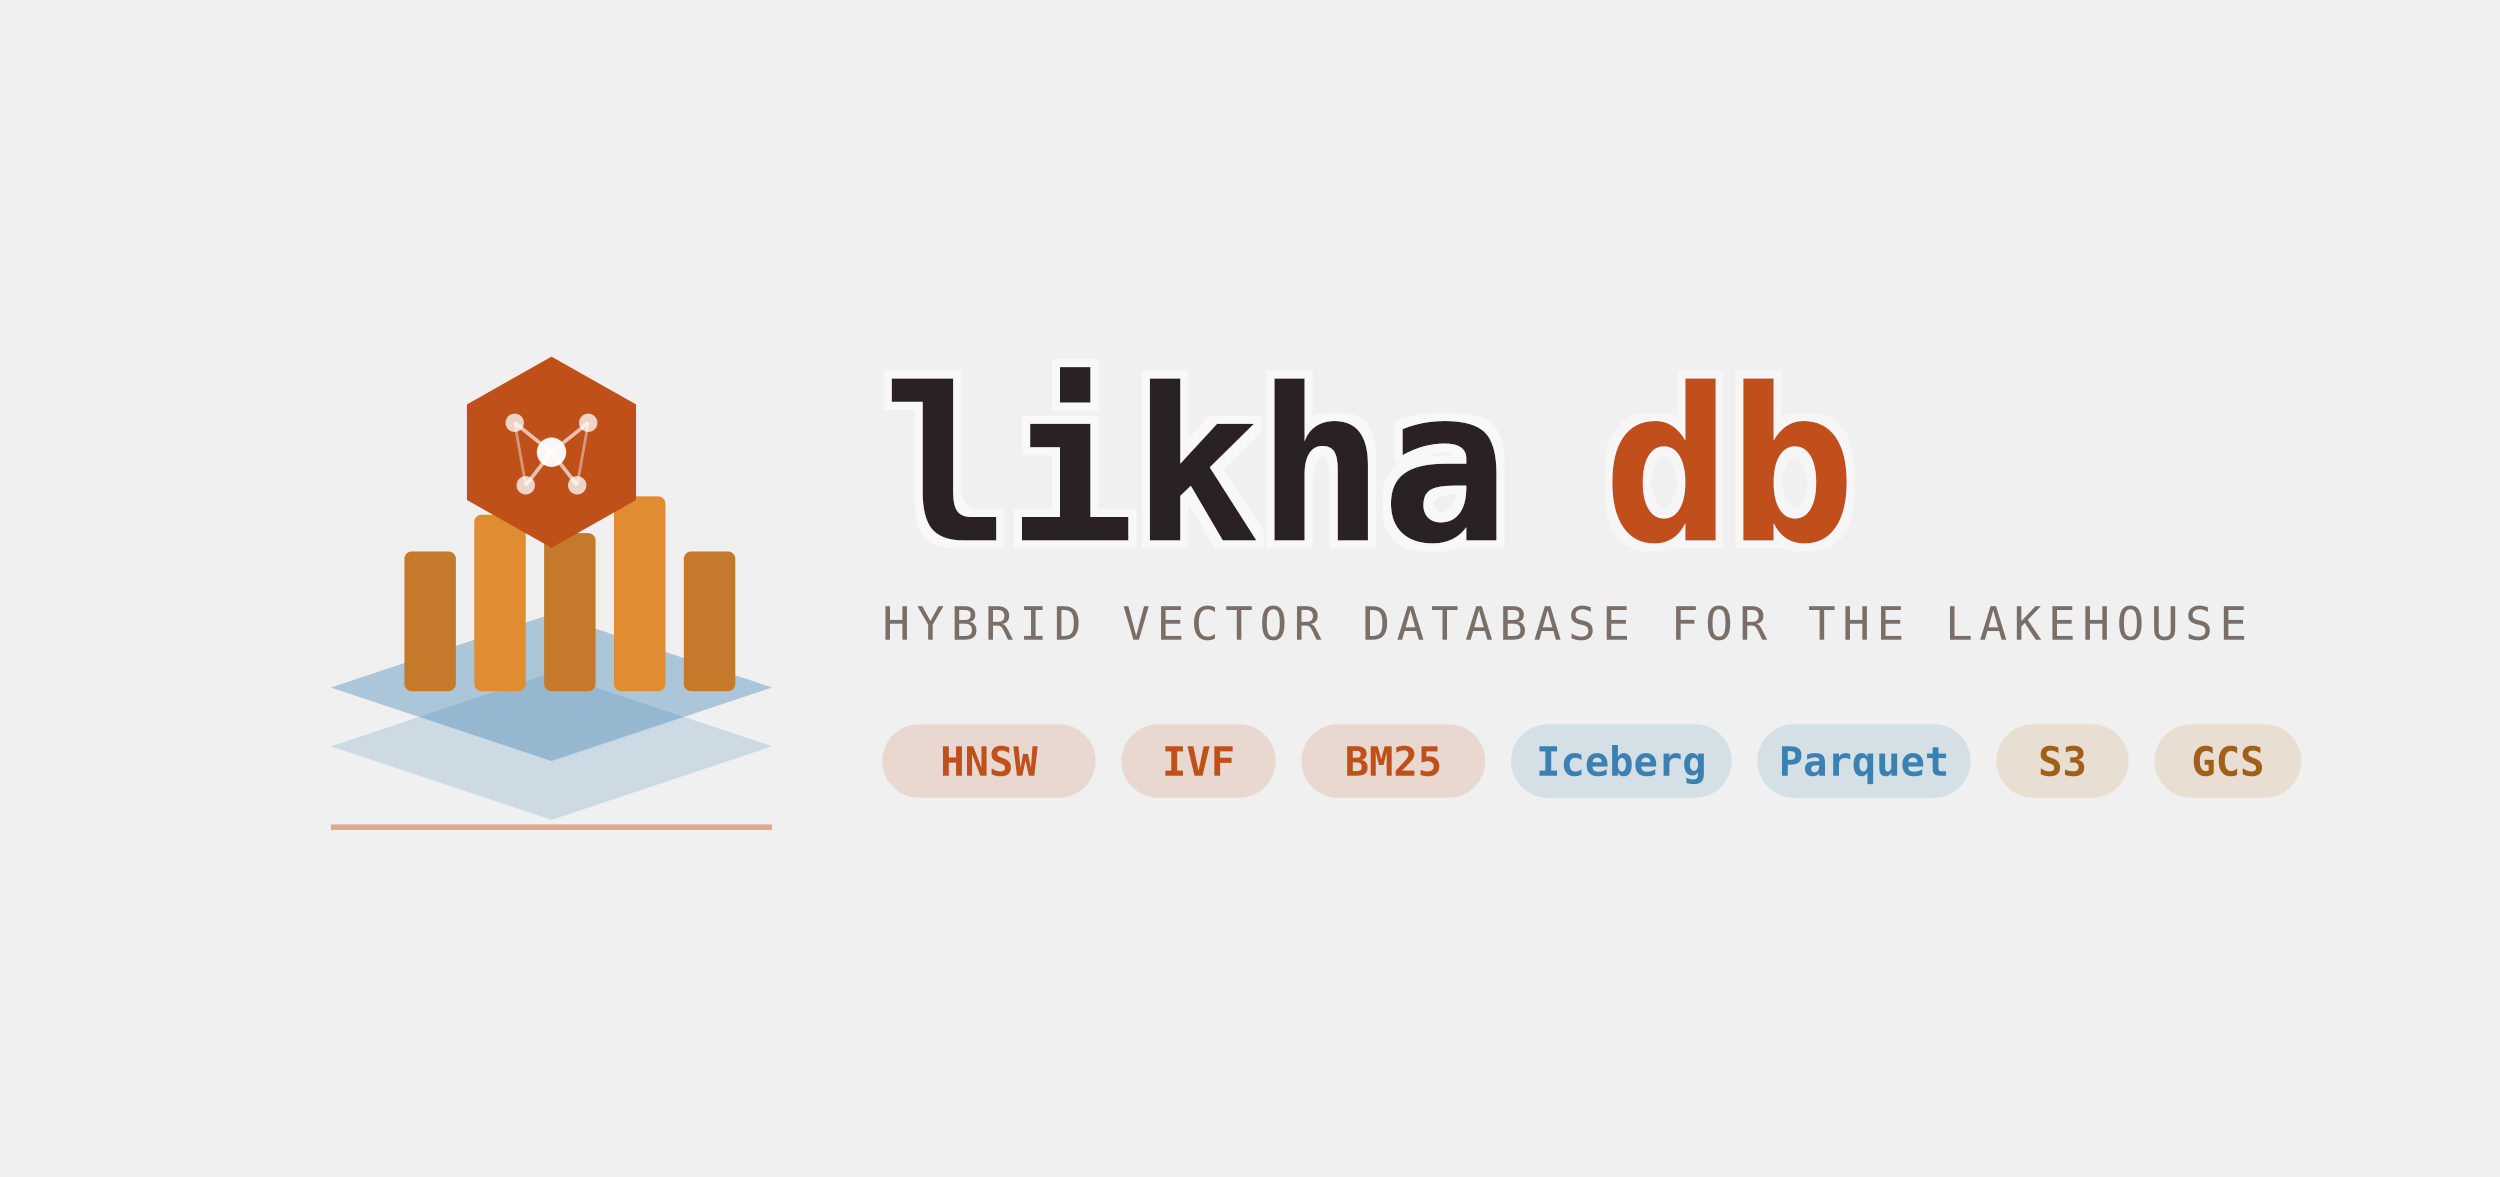
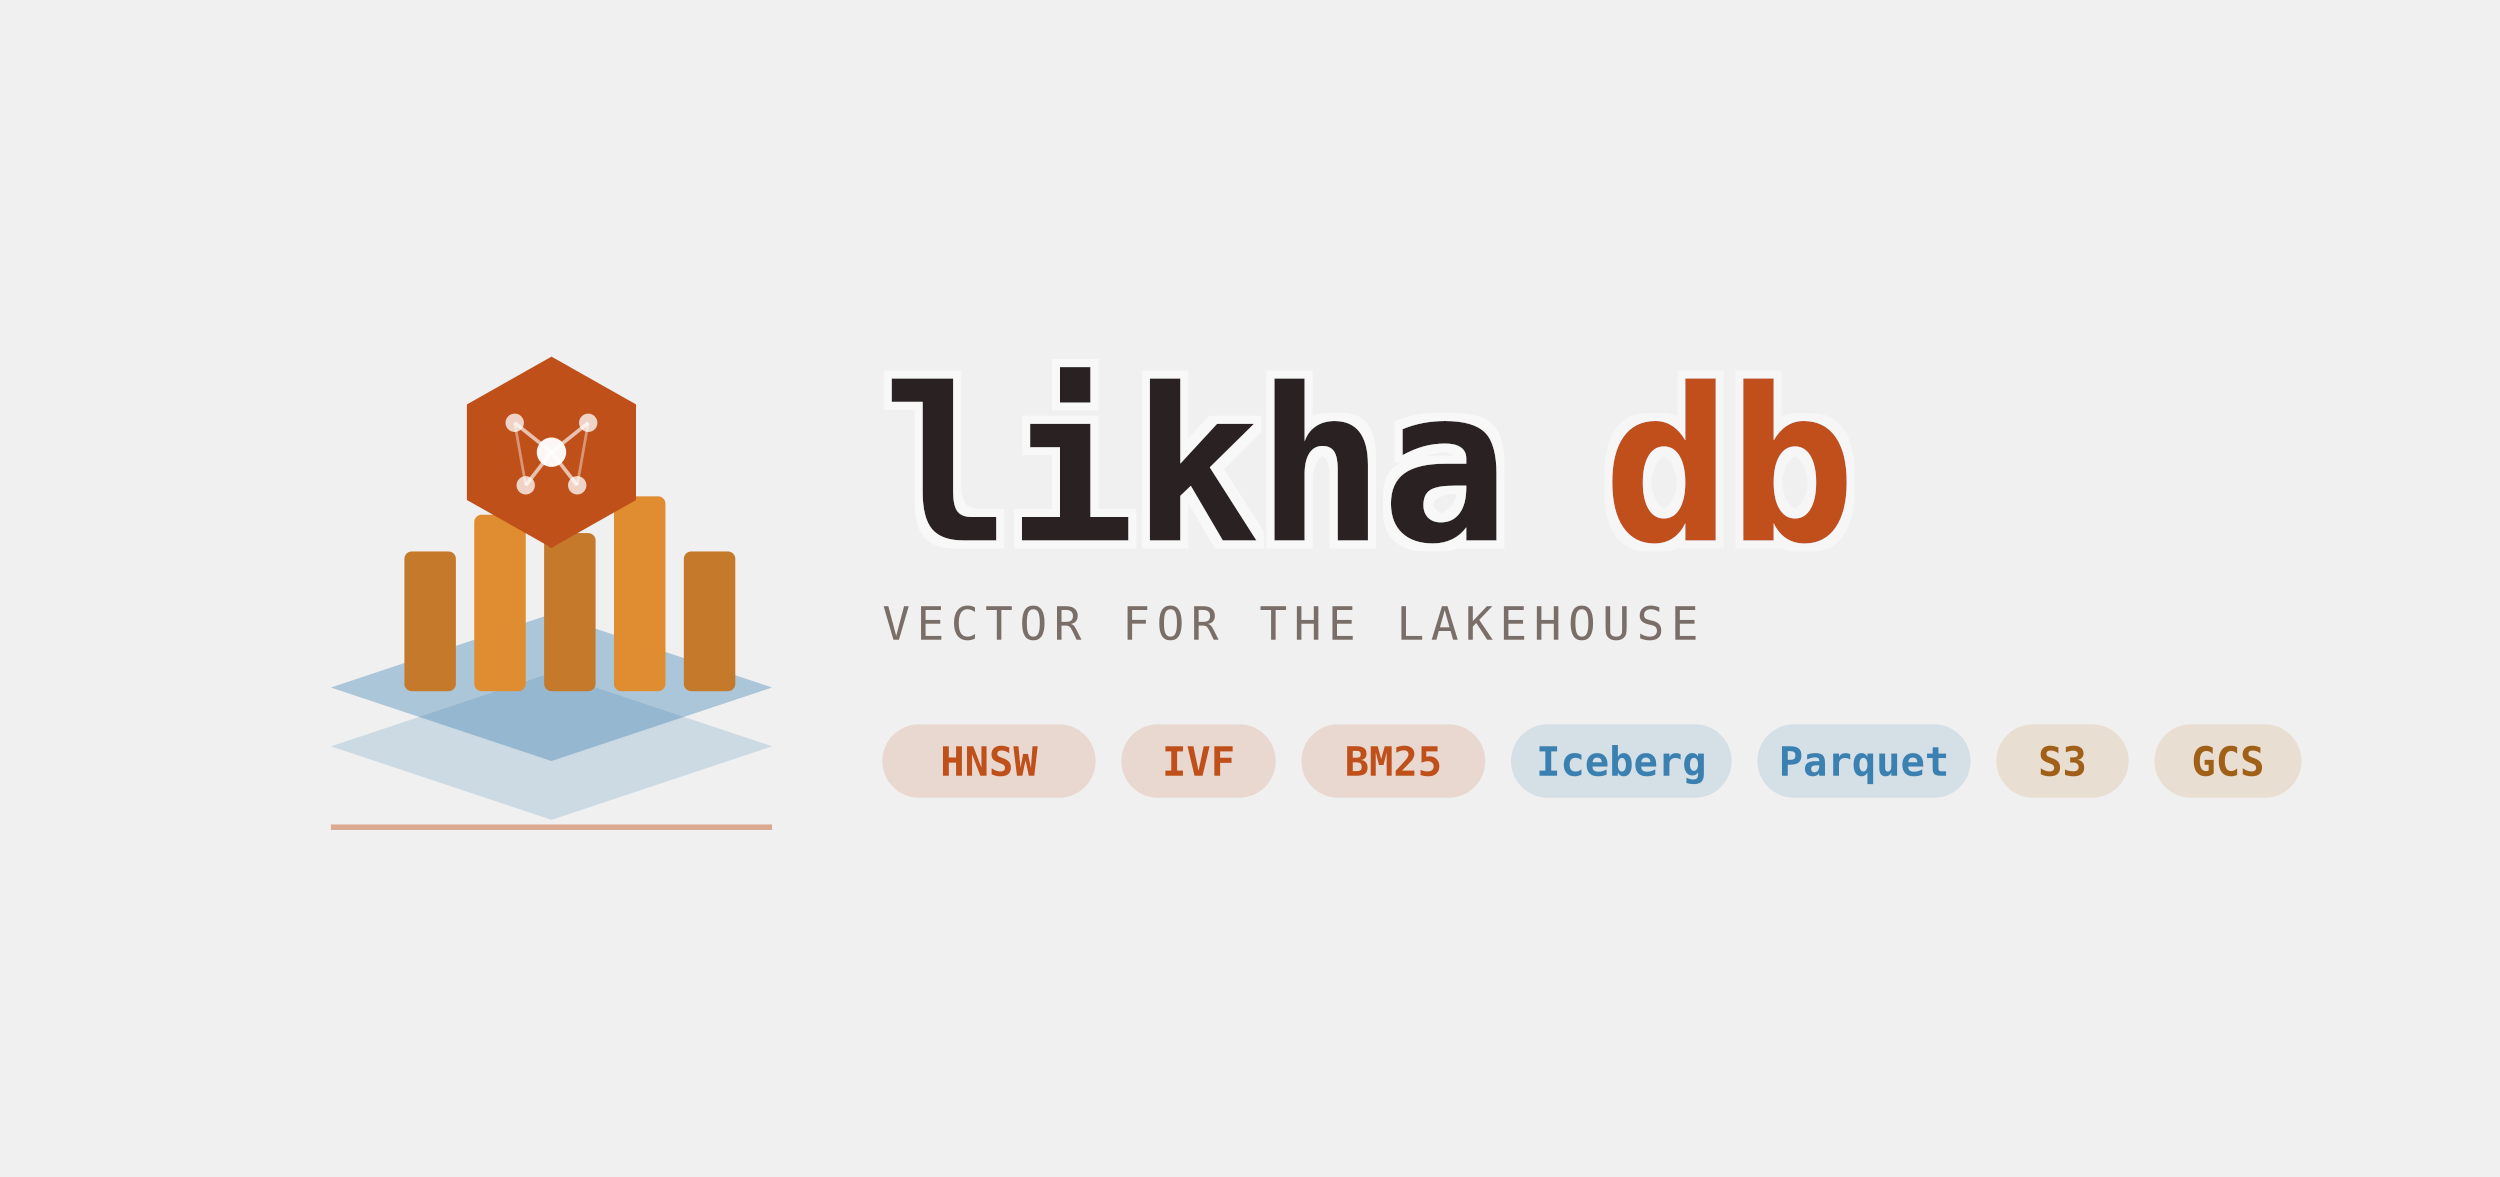
<svg xmlns="http://www.w3.org/2000/svg" width="100%" viewBox="0 0 680 320" role="img" style="">
  <defs>
    <filter id="halo" x="-8%" y="-20%" width="116%" height="140%">
      <feMorphology in="SourceAlpha" operator="dilate" radius="2" result="expanded" />
      <feFlood flood-color="#ffffff" flood-opacity="0.55" result="white" />
      <feComposite in="white" in2="expanded" operator="in" result="whiteHalo" />
      <feMerge>
        <feMergeNode in="whiteHalo" />
        <feMergeNode in="SourceGraphic" />
      </feMerge>
    </filter>
    <filter id="halo-db" x="-8%" y="-20%" width="116%" height="140%">
      <feMorphology in="SourceAlpha" operator="dilate" radius="2" result="expanded" />
      <feFlood flood-color="#ffffff" flood-opacity="0.40" result="white" />
      <feComposite in="white" in2="expanded" operator="in" result="whiteHalo" />
      <feMerge>
        <feMergeNode in="whiteHalo" />
        <feMergeNode in="SourceGraphic" />
      </feMerge>
    </filter>
  </defs>
  <polygon points="90,187 150,167 210,187 150,207" fill="#3a80b0" opacity="0.38" style="fill:rgb(58, 128, 176);stroke:none;color:rgb(0, 0, 0);stroke-width:1px;stroke-linecap:butt;stroke-linejoin:miter;opacity:0.38;font-family:&quot;Anthropic Sans&quot;, -apple-system, &quot;system-ui&quot;, &quot;Segoe UI&quot;, sans-serif;font-size:16px;font-weight:400;text-anchor:start;dominant-baseline:auto" />
  <polygon points="90,203 150,183 210,203 150,223" fill="#3a80b0" opacity="0.20" style="fill:rgb(58, 128, 176);stroke:none;color:rgb(0, 0, 0);stroke-width:1px;stroke-linecap:butt;stroke-linejoin:miter;opacity:0.2;font-family:&quot;Anthropic Sans&quot;, -apple-system, &quot;system-ui&quot;, &quot;Segoe UI&quot;, sans-serif;font-size:16px;font-weight:400;text-anchor:start;dominant-baseline:auto" />
  <rect x="110" y="150" width="14" height="38" rx="2" fill="#c47a2a" style="fill:rgb(196, 122, 42);stroke:none;color:rgb(0, 0, 0);stroke-width:1px;stroke-linecap:butt;stroke-linejoin:miter;opacity:1;font-family:&quot;Anthropic Sans&quot;, -apple-system, &quot;system-ui&quot;, &quot;Segoe UI&quot;, sans-serif;font-size:16px;font-weight:400;text-anchor:start;dominant-baseline:auto" />
  <rect x="129" y="140" width="14" height="48" rx="2" fill="#e08c30" style="fill:rgb(224, 140, 48);stroke:none;color:rgb(0, 0, 0);stroke-width:1px;stroke-linecap:butt;stroke-linejoin:miter;opacity:1;font-family:&quot;Anthropic Sans&quot;, -apple-system, &quot;system-ui&quot;, &quot;Segoe UI&quot;, sans-serif;font-size:16px;font-weight:400;text-anchor:start;dominant-baseline:auto" />
  <rect x="148" y="145" width="14" height="43" rx="2" fill="#c47a2a" style="fill:rgb(196, 122, 42);stroke:none;color:rgb(0, 0, 0);stroke-width:1px;stroke-linecap:butt;stroke-linejoin:miter;opacity:1;font-family:&quot;Anthropic Sans&quot;, -apple-system, &quot;system-ui&quot;, &quot;Segoe UI&quot;, sans-serif;font-size:16px;font-weight:400;text-anchor:start;dominant-baseline:auto" />
  <rect x="167" y="135" width="14" height="53" rx="2" fill="#e08c30" style="fill:rgb(224, 140, 48);stroke:none;color:rgb(0, 0, 0);stroke-width:1px;stroke-linecap:butt;stroke-linejoin:miter;opacity:1;font-family:&quot;Anthropic Sans&quot;, -apple-system, &quot;system-ui&quot;, &quot;Segoe UI&quot;, sans-serif;font-size:16px;font-weight:400;text-anchor:start;dominant-baseline:auto" />
  <rect x="186" y="150" width="14" height="38" rx="2" fill="#c47a2a" style="fill:rgb(196, 122, 42);stroke:none;color:rgb(0, 0, 0);stroke-width:1px;stroke-linecap:butt;stroke-linejoin:miter;opacity:1;font-family:&quot;Anthropic Sans&quot;, -apple-system, &quot;system-ui&quot;, &quot;Segoe UI&quot;, sans-serif;font-size:16px;font-weight:400;text-anchor:start;dominant-baseline:auto" />
  <polygon points="150,97 173,110 173,136 150,149 127,136 127,110" fill="#c0501a" style="fill:rgb(192, 80, 26);stroke:none;color:rgb(0, 0, 0);stroke-width:1px;stroke-linecap:butt;stroke-linejoin:miter;opacity:1;font-family:&quot;Anthropic Sans&quot;, -apple-system, &quot;system-ui&quot;, &quot;Segoe UI&quot;, sans-serif;font-size:16px;font-weight:400;text-anchor:start;dominant-baseline:auto" />
  <circle cx="150" cy="123" r="4" fill="#fff" opacity="0.95" style="fill:rgb(255, 255, 255);stroke:none;color:rgb(0, 0, 0);stroke-width:1px;stroke-linecap:butt;stroke-linejoin:miter;opacity:0.95;font-family:&quot;Anthropic Sans&quot;, -apple-system, &quot;system-ui&quot;, &quot;Segoe UI&quot;, sans-serif;font-size:16px;font-weight:400;text-anchor:start;dominant-baseline:auto" />
  <circle cx="140" cy="115" r="2.5" fill="#fff" opacity="0.75" style="fill:rgb(255, 255, 255);stroke:none;color:rgb(0, 0, 0);stroke-width:1px;stroke-linecap:butt;stroke-linejoin:miter;opacity:0.75;font-family:&quot;Anthropic Sans&quot;, -apple-system, &quot;system-ui&quot;, &quot;Segoe UI&quot;, sans-serif;font-size:16px;font-weight:400;text-anchor:start;dominant-baseline:auto" />
  <circle cx="160" cy="115" r="2.5" fill="#fff" opacity="0.75" style="fill:rgb(255, 255, 255);stroke:none;color:rgb(0, 0, 0);stroke-width:1px;stroke-linecap:butt;stroke-linejoin:miter;opacity:0.75;font-family:&quot;Anthropic Sans&quot;, -apple-system, &quot;system-ui&quot;, &quot;Segoe UI&quot;, sans-serif;font-size:16px;font-weight:400;text-anchor:start;dominant-baseline:auto" />
  <circle cx="143" cy="132" r="2.5" fill="#fff" opacity="0.75" style="fill:rgb(255, 255, 255);stroke:none;color:rgb(0, 0, 0);stroke-width:1px;stroke-linecap:butt;stroke-linejoin:miter;opacity:0.75;font-family:&quot;Anthropic Sans&quot;, -apple-system, &quot;system-ui&quot;, &quot;Segoe UI&quot;, sans-serif;font-size:16px;font-weight:400;text-anchor:start;dominant-baseline:auto" />
  <circle cx="157" cy="132" r="2.5" fill="#fff" opacity="0.75" style="fill:rgb(255, 255, 255);stroke:none;color:rgb(0, 0, 0);stroke-width:1px;stroke-linecap:butt;stroke-linejoin:miter;opacity:0.75;font-family:&quot;Anthropic Sans&quot;, -apple-system, &quot;system-ui&quot;, &quot;Segoe UI&quot;, sans-serif;font-size:16px;font-weight:400;text-anchor:start;dominant-baseline:auto" />
  <line x1="150" y1="123" x2="140" y2="115" stroke="#fff" stroke-width="1" opacity="0.65" style="fill:rgb(0, 0, 0);stroke:rgb(255, 255, 255);color:rgb(0, 0, 0);stroke-width:1px;stroke-linecap:butt;stroke-linejoin:miter;opacity:0.65;font-family:&quot;Anthropic Sans&quot;, -apple-system, &quot;system-ui&quot;, &quot;Segoe UI&quot;, sans-serif;font-size:16px;font-weight:400;text-anchor:start;dominant-baseline:auto" />
  <line x1="150" y1="123" x2="160" y2="115" stroke="#fff" stroke-width="1" opacity="0.65" style="fill:rgb(0, 0, 0);stroke:rgb(255, 255, 255);color:rgb(0, 0, 0);stroke-width:1px;stroke-linecap:butt;stroke-linejoin:miter;opacity:0.65;font-family:&quot;Anthropic Sans&quot;, -apple-system, &quot;system-ui&quot;, &quot;Segoe UI&quot;, sans-serif;font-size:16px;font-weight:400;text-anchor:start;dominant-baseline:auto" />
  <line x1="150" y1="123" x2="143" y2="132" stroke="#fff" stroke-width="1" opacity="0.65" style="fill:rgb(0, 0, 0);stroke:rgb(255, 255, 255);color:rgb(0, 0, 0);stroke-width:1px;stroke-linecap:butt;stroke-linejoin:miter;opacity:0.65;font-family:&quot;Anthropic Sans&quot;, -apple-system, &quot;system-ui&quot;, &quot;Segoe UI&quot;, sans-serif;font-size:16px;font-weight:400;text-anchor:start;dominant-baseline:auto" />
  <line x1="150" y1="123" x2="157" y2="132" stroke="#fff" stroke-width="1" opacity="0.65" style="fill:rgb(0, 0, 0);stroke:rgb(255, 255, 255);color:rgb(0, 0, 0);stroke-width:1px;stroke-linecap:butt;stroke-linejoin:miter;opacity:0.65;font-family:&quot;Anthropic Sans&quot;, -apple-system, &quot;system-ui&quot;, &quot;Segoe UI&quot;, sans-serif;font-size:16px;font-weight:400;text-anchor:start;dominant-baseline:auto" />
  <line x1="140" y1="115" x2="143" y2="132" stroke="#fff" stroke-width="0.75" opacity="0.40" style="fill:rgb(0, 0, 0);stroke:rgb(255, 255, 255);color:rgb(0, 0, 0);stroke-width:0.75px;stroke-linecap:butt;stroke-linejoin:miter;opacity:0.4;font-family:&quot;Anthropic Sans&quot;, -apple-system, &quot;system-ui&quot;, &quot;Segoe UI&quot;, sans-serif;font-size:16px;font-weight:400;text-anchor:start;dominant-baseline:auto" />
  <line x1="160" y1="115" x2="157" y2="132" stroke="#fff" stroke-width="0.75" opacity="0.40" style="fill:rgb(0, 0, 0);stroke:rgb(255, 255, 255);color:rgb(0, 0, 0);stroke-width:0.75px;stroke-linecap:butt;stroke-linejoin:miter;opacity:0.4;font-family:&quot;Anthropic Sans&quot;, -apple-system, &quot;system-ui&quot;, &quot;Segoe UI&quot;, sans-serif;font-size:16px;font-weight:400;text-anchor:start;dominant-baseline:auto" />
  <line x1="150" y1="149" x2="150" y2="135" stroke="#c0501a" stroke-width="1.5" opacity="0.45" stroke-dasharray="3,2" style="fill:rgb(0, 0, 0);stroke:rgb(192, 80, 26);color:rgb(0, 0, 0);stroke-width:1.5px;stroke-dasharray:3px, 2px;stroke-linecap:butt;stroke-linejoin:miter;opacity:0.45;font-family:&quot;Anthropic Sans&quot;, -apple-system, &quot;system-ui&quot;, &quot;Segoe UI&quot;, sans-serif;font-size:16px;font-weight:400;text-anchor:start;dominant-baseline:auto" />
  <text x="240" y="147" font-family="'SF Mono','Fira Code','Cascadia Code',monospace" font-size="58" font-weight="700" letter-spacing="-1" fill="#2c2420" filter="url(#halo)" style="fill:rgb(44, 36, 32);stroke:none;color:rgb(0, 0, 0);stroke-width:1px;stroke-linecap:butt;stroke-linejoin:miter;opacity:1;font-family:&quot;SF Mono&quot;, &quot;Fira Code&quot;, &quot;Cascadia Code&quot;, monospace;font-size:58px;font-weight:700;text-anchor:start;dominant-baseline:auto">likha</text>
  <text x="436" y="147" font-family="'SF Mono','Fira Code','Cascadia Code',monospace" font-size="58" font-weight="700" letter-spacing="-1" fill="#c0501a" filter="url(#halo-db)" style="fill:rgb(192, 80, 26);stroke:none;color:rgb(0, 0, 0);stroke-width:1px;stroke-linecap:butt;stroke-linejoin:miter;opacity:1;font-family:&quot;SF Mono&quot;, &quot;Fira Code&quot;, &quot;Cascadia Code&quot;, monospace;font-size:58px;font-weight:700;text-anchor:start;dominant-baseline:auto">db</text>
-   <text x="240" y="174" font-family="'SF Mono','Fira Code','Cascadia Code',monospace" font-size="12.5" font-weight="400" letter-spacing="1.8" fill="#7a6e68" style="fill:rgb(122, 110, 104);stroke:none;color:rgb(0, 0, 0);stroke-width:1px;stroke-linecap:butt;stroke-linejoin:miter;opacity:1;font-family:&quot;SF Mono&quot;, &quot;Fira Code&quot;, &quot;Cascadia Code&quot;, monospace;font-size:12.5px;font-weight:400;text-anchor:start;dominant-baseline:auto">HYBRID VECTOR DATABASE FOR THE LAKEHOUSE</text>
+   <text x="240" y="174" font-family="'SF Mono','Fira Code','Cascadia Code',monospace" font-size="12.5" font-weight="400" letter-spacing="1.8" fill="#7a6e68" style="fill:rgb(122, 110, 104);stroke:none;color:rgb(0, 0, 0);stroke-width:1px;stroke-linecap:butt;stroke-linejoin:miter;opacity:1;font-family:&quot;SF Mono&quot;, &quot;Fira Code&quot;, &quot;Cascadia Code&quot;, monospace;font-size:12.5px;font-weight:400;text-anchor:start;dominant-baseline:auto">VECTOR FOR THE LAKEHOUSE</text>
  <line x1="90" y1="225" x2="210" y2="225" stroke="#c0501a" stroke-width="1.5" opacity="0.45" style="fill:rgb(0, 0, 0);stroke:rgb(192, 80, 26);color:rgb(0, 0, 0);stroke-width:1.5px;stroke-linecap:butt;stroke-linejoin:miter;opacity:0.45;font-family:&quot;Anthropic Sans&quot;, -apple-system, &quot;system-ui&quot;, &quot;Segoe UI&quot;, sans-serif;font-size:16px;font-weight:400;text-anchor:start;dominant-baseline:auto" />
  <rect x="240" y="197" width="58" height="20" rx="10" fill="#c0501a" opacity="0.15" style="fill:rgb(192, 80, 26);stroke:none;color:rgb(0, 0, 0);stroke-width:1px;stroke-linecap:butt;stroke-linejoin:miter;opacity:0.15;font-family:&quot;Anthropic Sans&quot;, -apple-system, &quot;system-ui&quot;, &quot;Segoe UI&quot;, sans-serif;font-size:16px;font-weight:400;text-anchor:start;dominant-baseline:auto" />
  <text x="269" y="211" text-anchor="middle" font-family="'SF Mono',monospace" font-size="11" font-weight="600" fill="#c0501a" style="fill:rgb(192, 80, 26);stroke:none;color:rgb(0, 0, 0);stroke-width:1px;stroke-linecap:butt;stroke-linejoin:miter;opacity:1;font-family:&quot;SF Mono&quot;, monospace;font-size:11px;font-weight:600;text-anchor:middle;dominant-baseline:auto">HNSW</text>
  <rect x="305" y="197" width="42" height="20" rx="10" fill="#c0501a" opacity="0.15" style="fill:rgb(192, 80, 26);stroke:none;color:rgb(0, 0, 0);stroke-width:1px;stroke-linecap:butt;stroke-linejoin:miter;opacity:0.15;font-family:&quot;Anthropic Sans&quot;, -apple-system, &quot;system-ui&quot;, &quot;Segoe UI&quot;, sans-serif;font-size:16px;font-weight:400;text-anchor:start;dominant-baseline:auto" />
  <text x="326" y="211" text-anchor="middle" font-family="'SF Mono',monospace" font-size="11" font-weight="600" fill="#c0501a" style="fill:rgb(192, 80, 26);stroke:none;color:rgb(0, 0, 0);stroke-width:1px;stroke-linecap:butt;stroke-linejoin:miter;opacity:1;font-family:&quot;SF Mono&quot;, monospace;font-size:11px;font-weight:600;text-anchor:middle;dominant-baseline:auto">IVF</text>
  <rect x="354" y="197" width="50" height="20" rx="10" fill="#c0501a" opacity="0.15" style="fill:rgb(192, 80, 26);stroke:none;color:rgb(0, 0, 0);stroke-width:1px;stroke-linecap:butt;stroke-linejoin:miter;opacity:0.15;font-family:&quot;Anthropic Sans&quot;, -apple-system, &quot;system-ui&quot;, &quot;Segoe UI&quot;, sans-serif;font-size:16px;font-weight:400;text-anchor:start;dominant-baseline:auto" />
  <text x="379" y="211" text-anchor="middle" font-family="'SF Mono',monospace" font-size="11" font-weight="600" fill="#c0501a" style="fill:rgb(192, 80, 26);stroke:none;color:rgb(0, 0, 0);stroke-width:1px;stroke-linecap:butt;stroke-linejoin:miter;opacity:1;font-family:&quot;SF Mono&quot;, monospace;font-size:11px;font-weight:600;text-anchor:middle;dominant-baseline:auto">BM25</text>
  <rect x="411" y="197" width="60" height="20" rx="10" fill="#3a80b0" opacity="0.15" style="fill:rgb(58, 128, 176);stroke:none;color:rgb(0, 0, 0);stroke-width:1px;stroke-linecap:butt;stroke-linejoin:miter;opacity:0.15;font-family:&quot;Anthropic Sans&quot;, -apple-system, &quot;system-ui&quot;, &quot;Segoe UI&quot;, sans-serif;font-size:16px;font-weight:400;text-anchor:start;dominant-baseline:auto" />
  <text x="441" y="211" text-anchor="middle" font-family="'SF Mono',monospace" font-size="11" font-weight="600" fill="#3a80b0" style="fill:rgb(58, 128, 176);stroke:none;color:rgb(0, 0, 0);stroke-width:1px;stroke-linecap:butt;stroke-linejoin:miter;opacity:1;font-family:&quot;SF Mono&quot;, monospace;font-size:11px;font-weight:600;text-anchor:middle;dominant-baseline:auto">Iceberg</text>
  <rect x="478" y="197" width="58" height="20" rx="10" fill="#3a80b0" opacity="0.15" style="fill:rgb(58, 128, 176);stroke:none;color:rgb(0, 0, 0);stroke-width:1px;stroke-linecap:butt;stroke-linejoin:miter;opacity:0.15;font-family:&quot;Anthropic Sans&quot;, -apple-system, &quot;system-ui&quot;, &quot;Segoe UI&quot;, sans-serif;font-size:16px;font-weight:400;text-anchor:start;dominant-baseline:auto" />
  <text x="507" y="211" text-anchor="middle" font-family="'SF Mono',monospace" font-size="11" font-weight="600" fill="#3a80b0" style="fill:rgb(58, 128, 176);stroke:none;color:rgb(0, 0, 0);stroke-width:1px;stroke-linecap:butt;stroke-linejoin:miter;opacity:1;font-family:&quot;SF Mono&quot;, monospace;font-size:11px;font-weight:600;text-anchor:middle;dominant-baseline:auto">Parquet</text>
  <rect x="543" y="197" width="36" height="20" rx="10" fill="#c47a2a" opacity="0.15" style="fill:rgb(196, 122, 42);stroke:none;color:rgb(0, 0, 0);stroke-width:1px;stroke-linecap:butt;stroke-linejoin:miter;opacity:0.15;font-family:&quot;Anthropic Sans&quot;, -apple-system, &quot;system-ui&quot;, &quot;Segoe UI&quot;, sans-serif;font-size:16px;font-weight:400;text-anchor:start;dominant-baseline:auto" />
  <text x="561" y="211" text-anchor="middle" font-family="'SF Mono',monospace" font-size="11" font-weight="600" fill="#a06018" style="fill:rgb(160, 96, 24);stroke:none;color:rgb(0, 0, 0);stroke-width:1px;stroke-linecap:butt;stroke-linejoin:miter;opacity:1;font-family:&quot;SF Mono&quot;, monospace;font-size:11px;font-weight:600;text-anchor:middle;dominant-baseline:auto">S3</text>
  <rect x="586" y="197" width="40" height="20" rx="10" fill="#c47a2a" opacity="0.15" style="fill:rgb(196, 122, 42);stroke:none;color:rgb(0, 0, 0);stroke-width:1px;stroke-linecap:butt;stroke-linejoin:miter;opacity:0.15;font-family:&quot;Anthropic Sans&quot;, -apple-system, &quot;system-ui&quot;, &quot;Segoe UI&quot;, sans-serif;font-size:16px;font-weight:400;text-anchor:start;dominant-baseline:auto" />
  <text x="606" y="211" text-anchor="middle" font-family="'SF Mono',monospace" font-size="11" font-weight="600" fill="#a06018" style="fill:rgb(160, 96, 24);stroke:none;color:rgb(0, 0, 0);stroke-width:1px;stroke-linecap:butt;stroke-linejoin:miter;opacity:1;font-family:&quot;SF Mono&quot;, monospace;font-size:11px;font-weight:600;text-anchor:middle;dominant-baseline:auto">GCS</text>
</svg>
